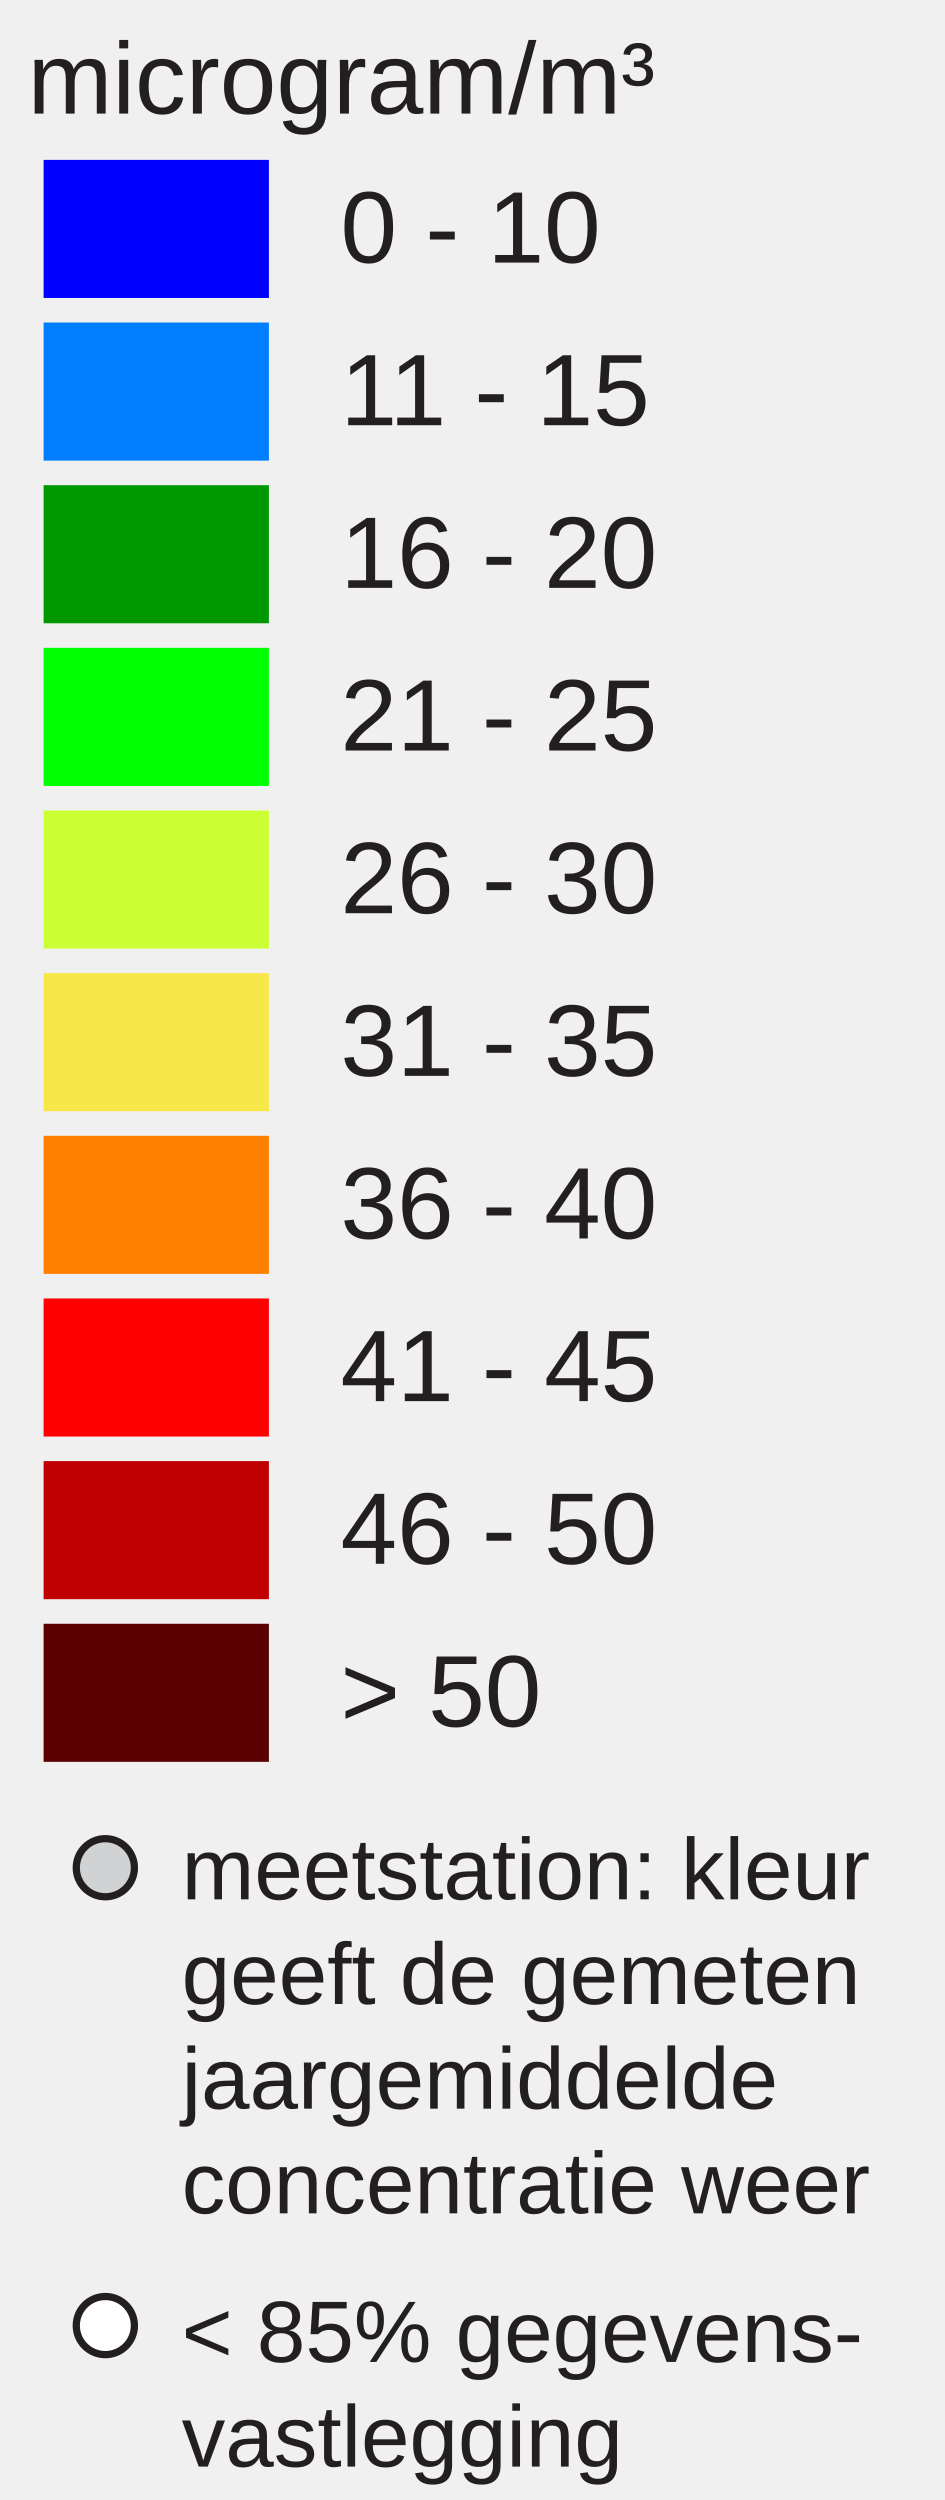
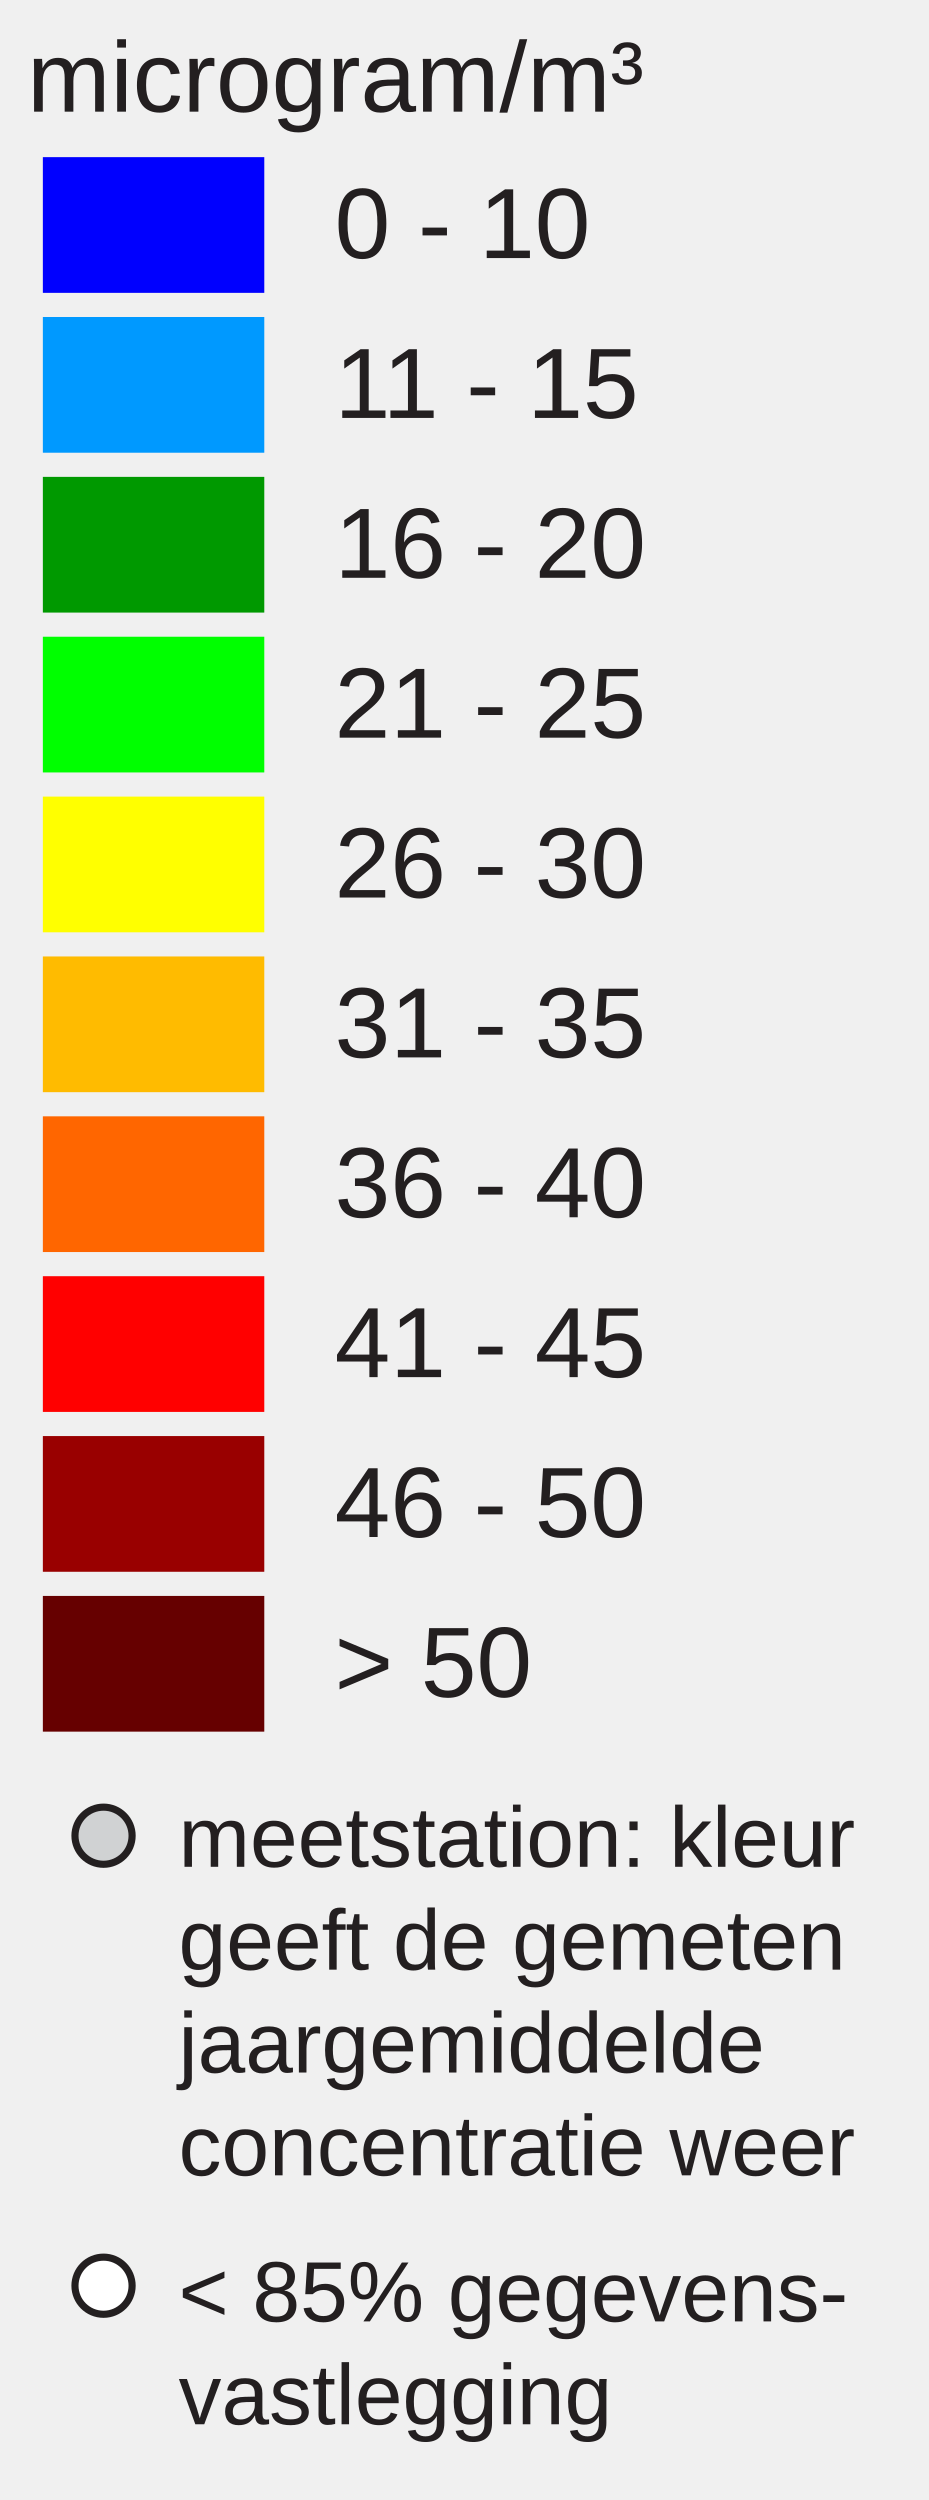
- <svg xmlns="http://www.w3.org/2000/svg" version="1.1" id="Layer_1" x="0px" y="0px" width="130px" height="344px" viewBox="0 0 130 344" enable-background="new 0 0 130 344" xml:space="preserve">
+ <svg xmlns="http://www.w3.org/2000/svg" version="1.1" id="Layer_1" x="0px" y="0px" width="130px" height="350px" viewBox="0 0 130 350" enable-background="new 0 0 130 350" xml:space="preserve">
  <rect x="6" y="22" fill="#0000FF" width="31" height="19" />
-   <rect x="6" y="44.381" fill="#007EFD" width="31" height="19" />
-   <rect x="6" y="66.762" fill="#009800" width="31" height="19" />
+   <rect x="6" y="44.381" fill="#0099FF" width="31" height="19" />
+   <rect x="6" y="66.762" fill="#009900" width="31" height="19" />
  <rect x="6" y="89.143" fill="#00FF00" width="31" height="19" />
-   <rect x="6" y="111.524" fill="#CCFF33" width="31" height="19" />
-   <rect x="6" y="133.905" fill="#F8E748" width="31" height="19" />
-   <rect x="6" y="156.286" fill="#FF8000" width="31" height="19" />
+   <rect x="6" y="111.524" fill="#FFFF00" width="31" height="19" />
+   <rect x="6" y="133.905" fill="#FFBB00" width="31" height="19" />
+   <rect x="6" y="156.286" fill="#FF6600" width="31" height="19" />
  <rect x="6" y="178.668" fill="#FF0000" width="31" height="19" />
-   <rect x="6" y="201.049" fill="#C00000" width="31" height="19" />
-   <rect x="6" y="223.43" fill="#5A0000" width="31" height="19" />
+   <rect x="6" y="201.049" fill="#990000" width="31" height="19" />
+   <rect x="6" y="223.43" fill="#660000" width="31" height="19" />
  <text transform="matrix(1 0 0 1 46.853 36.1304)" fill="#231F20" font-family="Arial" font-size="14">0 - 10</text>
  <text transform="matrix(1 0 0 1 46.853 58.5112)" fill="#231F20" font-family="Arial" font-size="14">11 - 15</text>
  <text transform="matrix(1 0 0 1 46.853 80.8926)" fill="#231F20" font-family="Arial" font-size="14">16 - 20</text>
  <text transform="matrix(1 0 0 1 46.853 103.2734)" fill="#231F20" font-family="Arial" font-size="14">21 - 25</text>
  <text transform="matrix(1 0 0 1 46.853 125.6548)" fill="#231F20" font-family="Arial" font-size="14">26 - 30</text>
  <text transform="matrix(1 0 0 1 46.853 148.0352)" fill="#231F20" font-family="Arial" font-size="14">31 - 35</text>
  <text transform="matrix(1 0 0 1 46.853 170.417)" fill="#231F20" font-family="Arial" font-size="14">36 - 40</text>
  <text transform="matrix(1 0 0 1 46.853 192.7988)" fill="#231F20" font-family="Arial" font-size="14">41 - 45</text>
  <text transform="matrix(1 0 0 1 46.853 215.1797)" fill="#231F20" font-family="Arial" font-size="14">46 - 50</text>
  <text transform="matrix(1 0 0 1 46.853 237.5605)" fill="#231F20" font-family="Arial" font-size="14">&gt; 50</text>
  <text font-size="14" font-family="Arial" transform="translate(3.8027 15.631)" fill="#231F20">microgram/m³</text>
  <circle fill="#D0D2D3" stroke="#231F20" stroke-miterlimit="10" cx="14.495" cy="257" r="4" />
  <circle fill="#FFFFFF" stroke="#231F20" stroke-miterlimit="10" cx="14.495" cy="320" r="4" />
  <text font-size="12" font-family="Arial" transform="translate(25 261.35)" fill="#231F20">meetstation: kleur</text>
  <text font-size="12" font-family="Arial" transform="translate(25 275.75)" fill="#231F20">geeft de gemeten</text>
  <text font-size="12" font-family="Arial" transform="translate(25 290.15)" fill="#231F20">jaargemiddelde</text>
  <text font-size="12" font-family="Arial" transform="translate(25 304.55)" fill="#231F20">concentratie weer</text>
  <text font-size="12" font-family="Arial" transform="translate(25 325)" fill="#231F20">&lt; 85% gegevens-</text>
  <text font-size="12" font-family="Arial" transform="translate(25 339.4)" fill="#231F20">vastlegging</text>
</svg>
